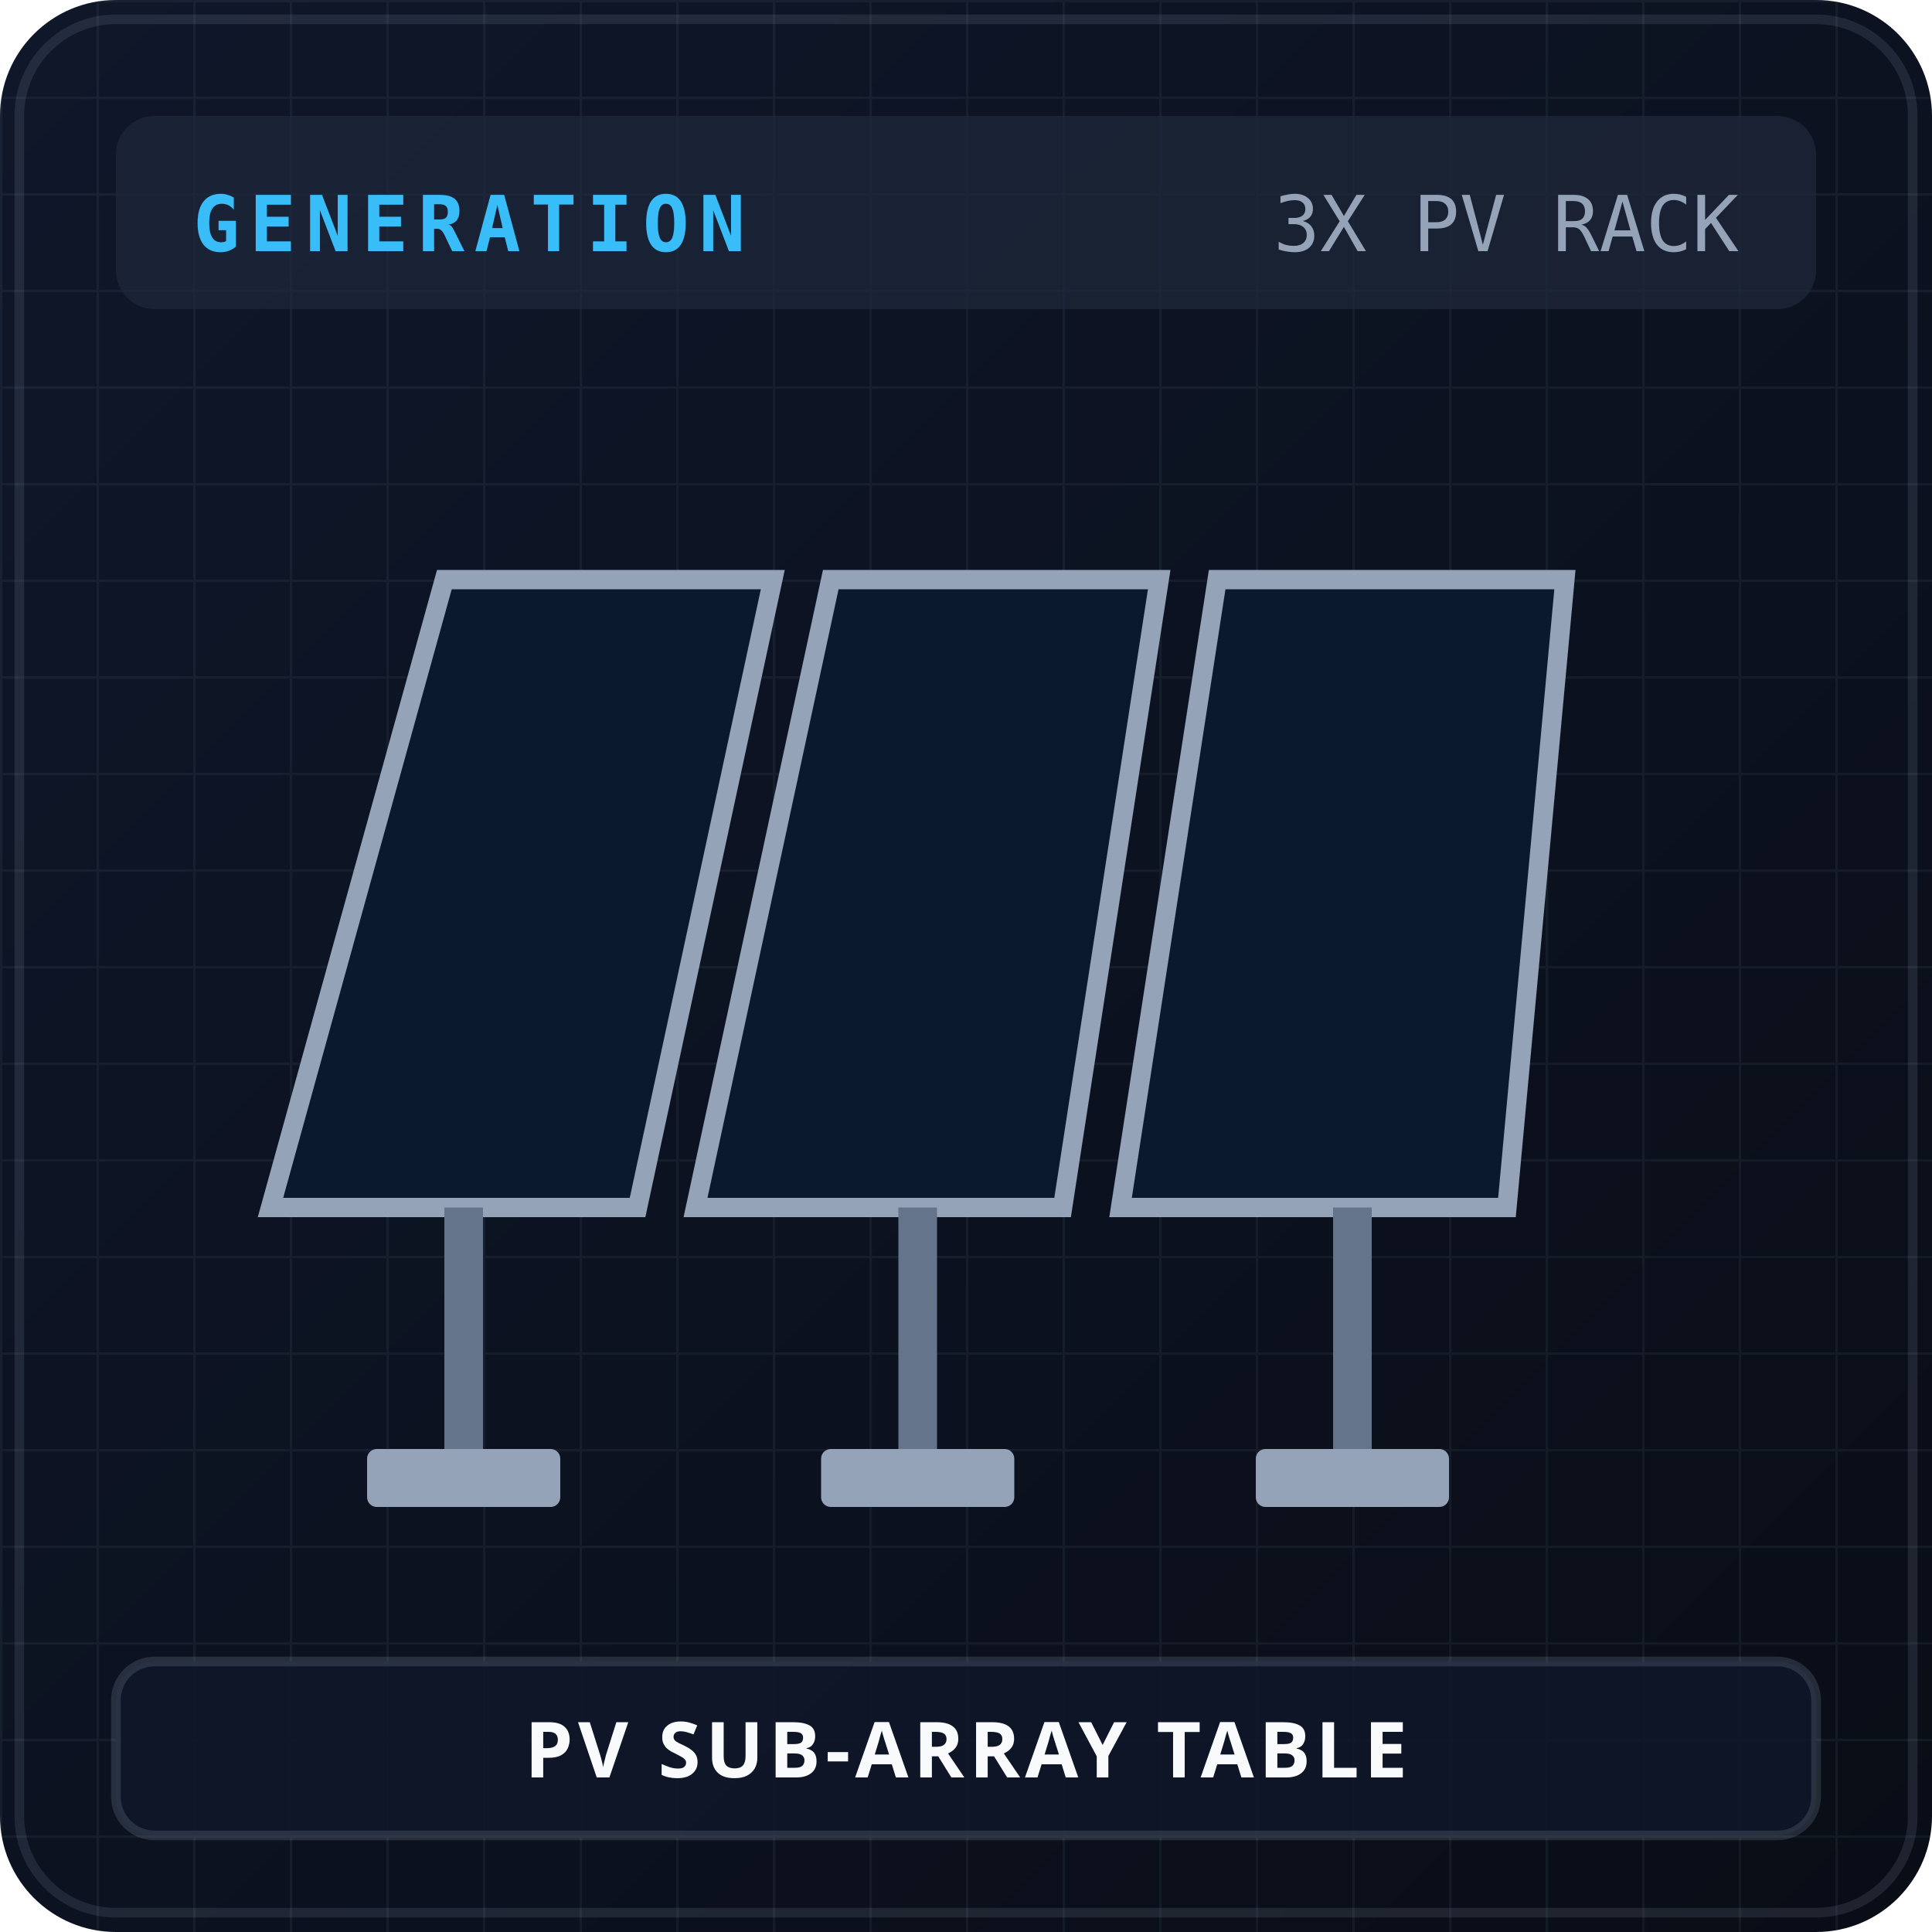
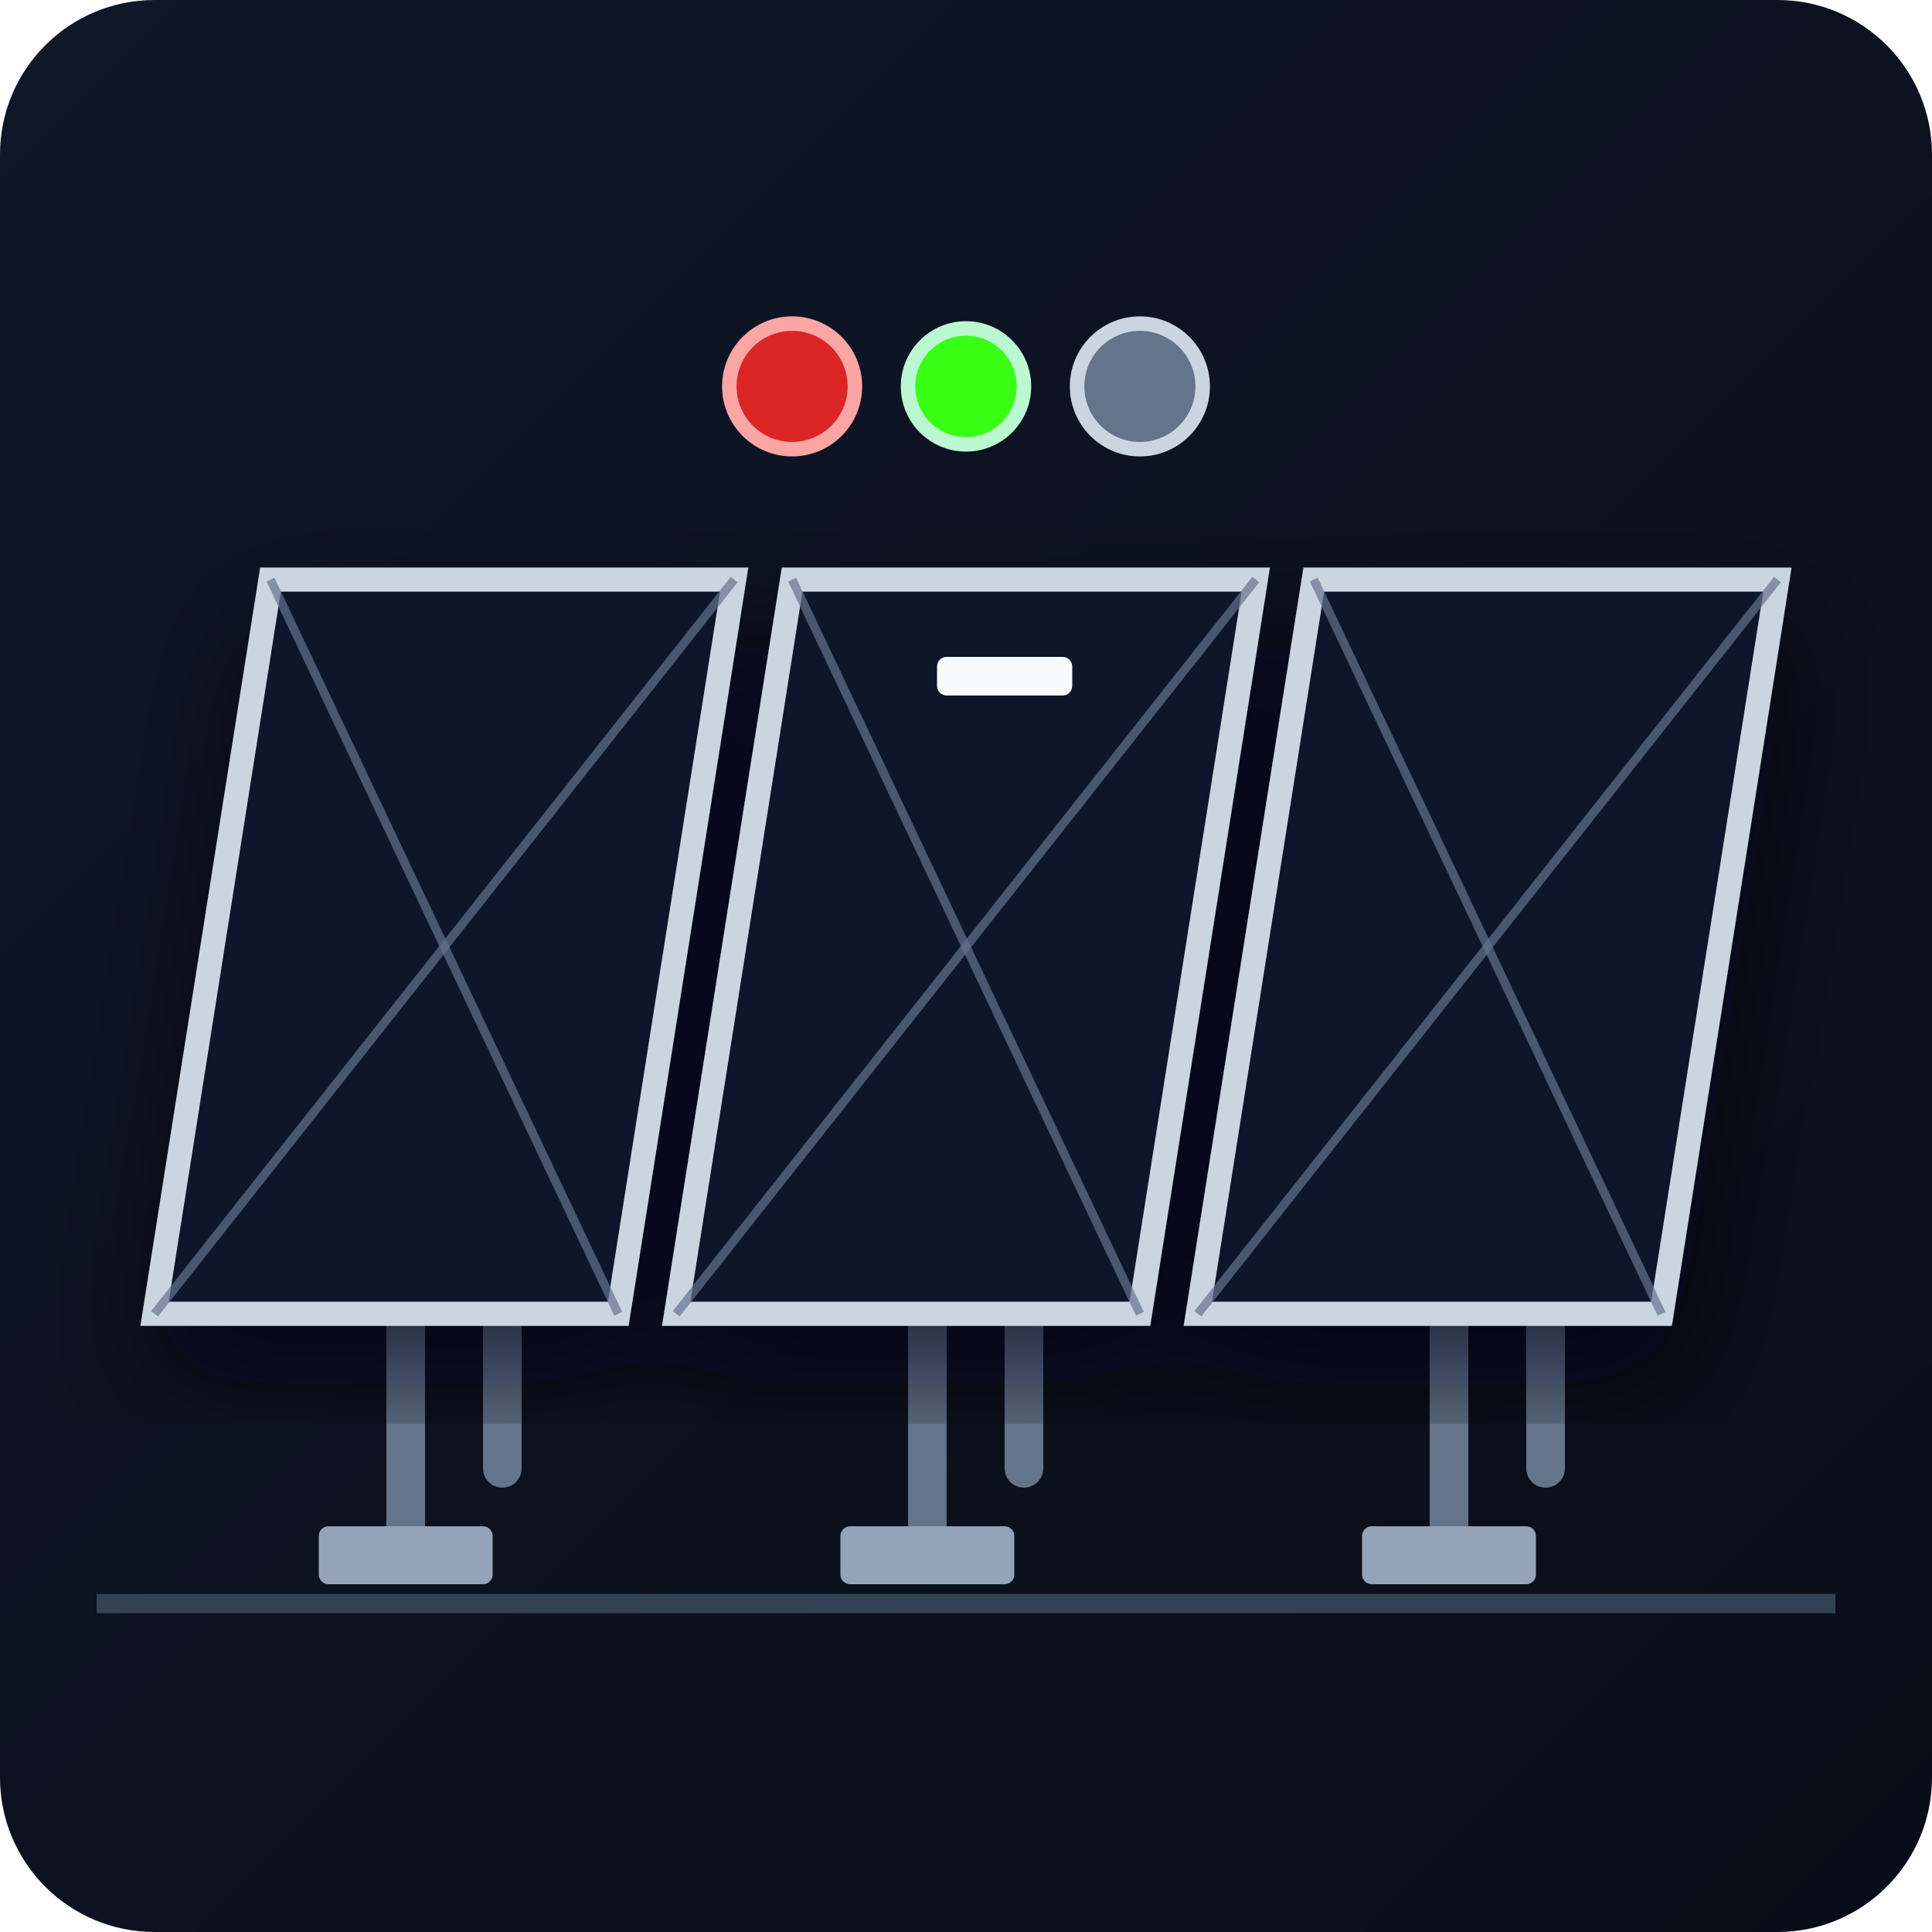
<svg xmlns="http://www.w3.org/2000/svg" viewBox="0 0 200 200" width="200" height="200">
  <defs>
-     <linearGradient id="bgGrad" x1="0%" y1="0%" x2="100%" y2="100%">
+     <linearGradient id="bg" x1="0%" y1="0%" x2="100%" y2="100%">
      <stop offset="0%" stop-color="#0F172A" />
      <stop offset="100%" stop-color="#090D16" />
    </linearGradient>
-     <pattern id="grid" width="10" height="10" patternUnits="userSpaceOnUse">
-       <path d="M 10 0 L 0 0 0 10" fill="none" stroke="rgba(148, 163, 184, 0.08)" stroke-width="0.5" />
-     </pattern>
+     <filter id="shadow" x="-15%" y="-15%" width="130%" height="130%">
+       <feDropShadow dx="0" dy="6" stdDeviation="6" flood-color="#020617" flood-opacity="0.65" />
+     </filter>
  </defs>
-   <rect width="200" height="200" rx="12" fill="url(#bgGrad)" />
-   <rect width="200" height="200" rx="12" fill="url(#grid)" />
-   <rect x="2" y="2" width="196" height="196" rx="10" fill="none" stroke="rgba(148, 163, 184, 0.15)" stroke-width="1" />
-   <rect x="12" y="12" width="176" height="20" rx="4" fill="rgba(30, 41, 59, 0.7)" />
-   <text x="20" y="26" fill="#38BDF8" font-size="8" font-weight="700" font-family="monospace" letter-spacing="1">GENERATION</text>
-   <text x="180" y="26" text-anchor="end" fill="#94A3B8" font-size="8" font-family="monospace">3X PV RACK</text>
+   <rect width="200" height="200" rx="16" fill="url(#bg)" />
+   <line x1="10" y1="166" x2="190" y2="166" stroke="#334155" stroke-width="2" />
  <g>
-     <polygon points="28,125 46,60 80,60 66,125" fill="#0B192C" stroke="#94A3B8" stroke-width="2" />
-     <polygon points="72,125 86,60 120,60 110,125" fill="#0B192C" stroke="#94A3B8" stroke-width="2" />
-     <polygon points="116,125 126,60 162,60 156,125" fill="#0B192C" stroke="#94A3B8" stroke-width="2" />
-     <line x1="48" y1="125" x2="48" y2="152" stroke="#64748B" stroke-width="4" />
-     <line x1="95" y1="125" x2="95" y2="152" stroke="#64748B" stroke-width="4" />
-     <line x1="140" y1="125" x2="140" y2="152" stroke="#64748B" stroke-width="4" />
-     <rect x="38" y="150" width="20" height="6" rx="1" fill="#94A3B8" />
-     <rect x="85" y="150" width="20" height="6" rx="1" fill="#94A3B8" />
-     <rect x="130" y="150" width="20" height="6" rx="1" fill="#94A3B8" />
+     <circle cx="82" cy="40" r="6.5" fill="#DC2626" stroke="#FCA5A5" stroke-width="1.5" />
+     <circle cx="100" cy="40" r="6" fill="#39FF14" stroke="#BBF7D0" stroke-width="1.5" />
+     <circle cx="118" cy="40" r="6.5" fill="#64748B" stroke="#CBD5E1" stroke-width="1.5" />
  </g>
-   <rect x="12" y="172" width="176" height="18" rx="4" fill="rgba(15, 23, 42, 0.85)" stroke="rgba(148, 163, 184, 0.2)" stroke-width="1" />
-   <text x="100" y="184" text-anchor="middle" fill="#F8FAFC" font-size="8" font-weight="600" font-family="system-ui, sans-serif" letter-spacing="0.5">PV SUB-ARRAY TABLE</text>
+   <g stroke="#64748B" stroke-width="4" stroke-linecap="round">
+     <line x1="42" y1="132" x2="42" y2="160" />
+     <line x1="52" y1="74" x2="52" y2="152" />
+     <line x1="96" y1="132" x2="96" y2="160" />
+     <line x1="106" y1="74" x2="106" y2="152" />
+     <line x1="150" y1="132" x2="150" y2="160" />
+     <line x1="160" y1="74" x2="160" y2="152" />
+   </g>
+   <g fill="#94A3B8">
+     <rect x="33" y="158" width="18" height="6" rx="1" />
+     <rect x="87" y="158" width="18" height="6" rx="1" />
+     <rect x="141" y="158" width="18" height="6" rx="1" />
+   </g>
+   <g filter="url(#shadow)">
+     <polygon points="28,60 76,60 64,136 16,136" fill="#0B192C" stroke="#CBD5E1" stroke-width="2.5" />
+     <line x1="28" y1="60" x2="64" y2="136" stroke="#64748B" stroke-width="0.9" opacity="0.7" />
+     <line x1="76" y1="60" x2="16" y2="136" stroke="#64748B" stroke-width="0.9" opacity="0.7" />
+     <polygon points="82,60 130,60 118,136 70,136" fill="#0B192C" stroke="#CBD5E1" stroke-width="2.5" />
+     <line x1="82" y1="60" x2="118" y2="136" stroke="#64748B" stroke-width="0.9" opacity="0.7" />
+     <line x1="130" y1="60" x2="70" y2="136" stroke="#64748B" stroke-width="0.9" opacity="0.7" />
+     <rect x="97" y="68" width="14" height="4" rx="1" fill="#F8FAFC" />
+     <polygon points="136,60 184,60 172,136 124,136" fill="#0B192C" stroke="#CBD5E1" stroke-width="2.5" />
+     <line x1="136" y1="60" x2="172" y2="136" stroke="#64748B" stroke-width="0.9" opacity="0.7" />
+     <line x1="184" y1="60" x2="124" y2="136" stroke="#64748B" stroke-width="0.9" opacity="0.7" />
+   </g>
</svg>
